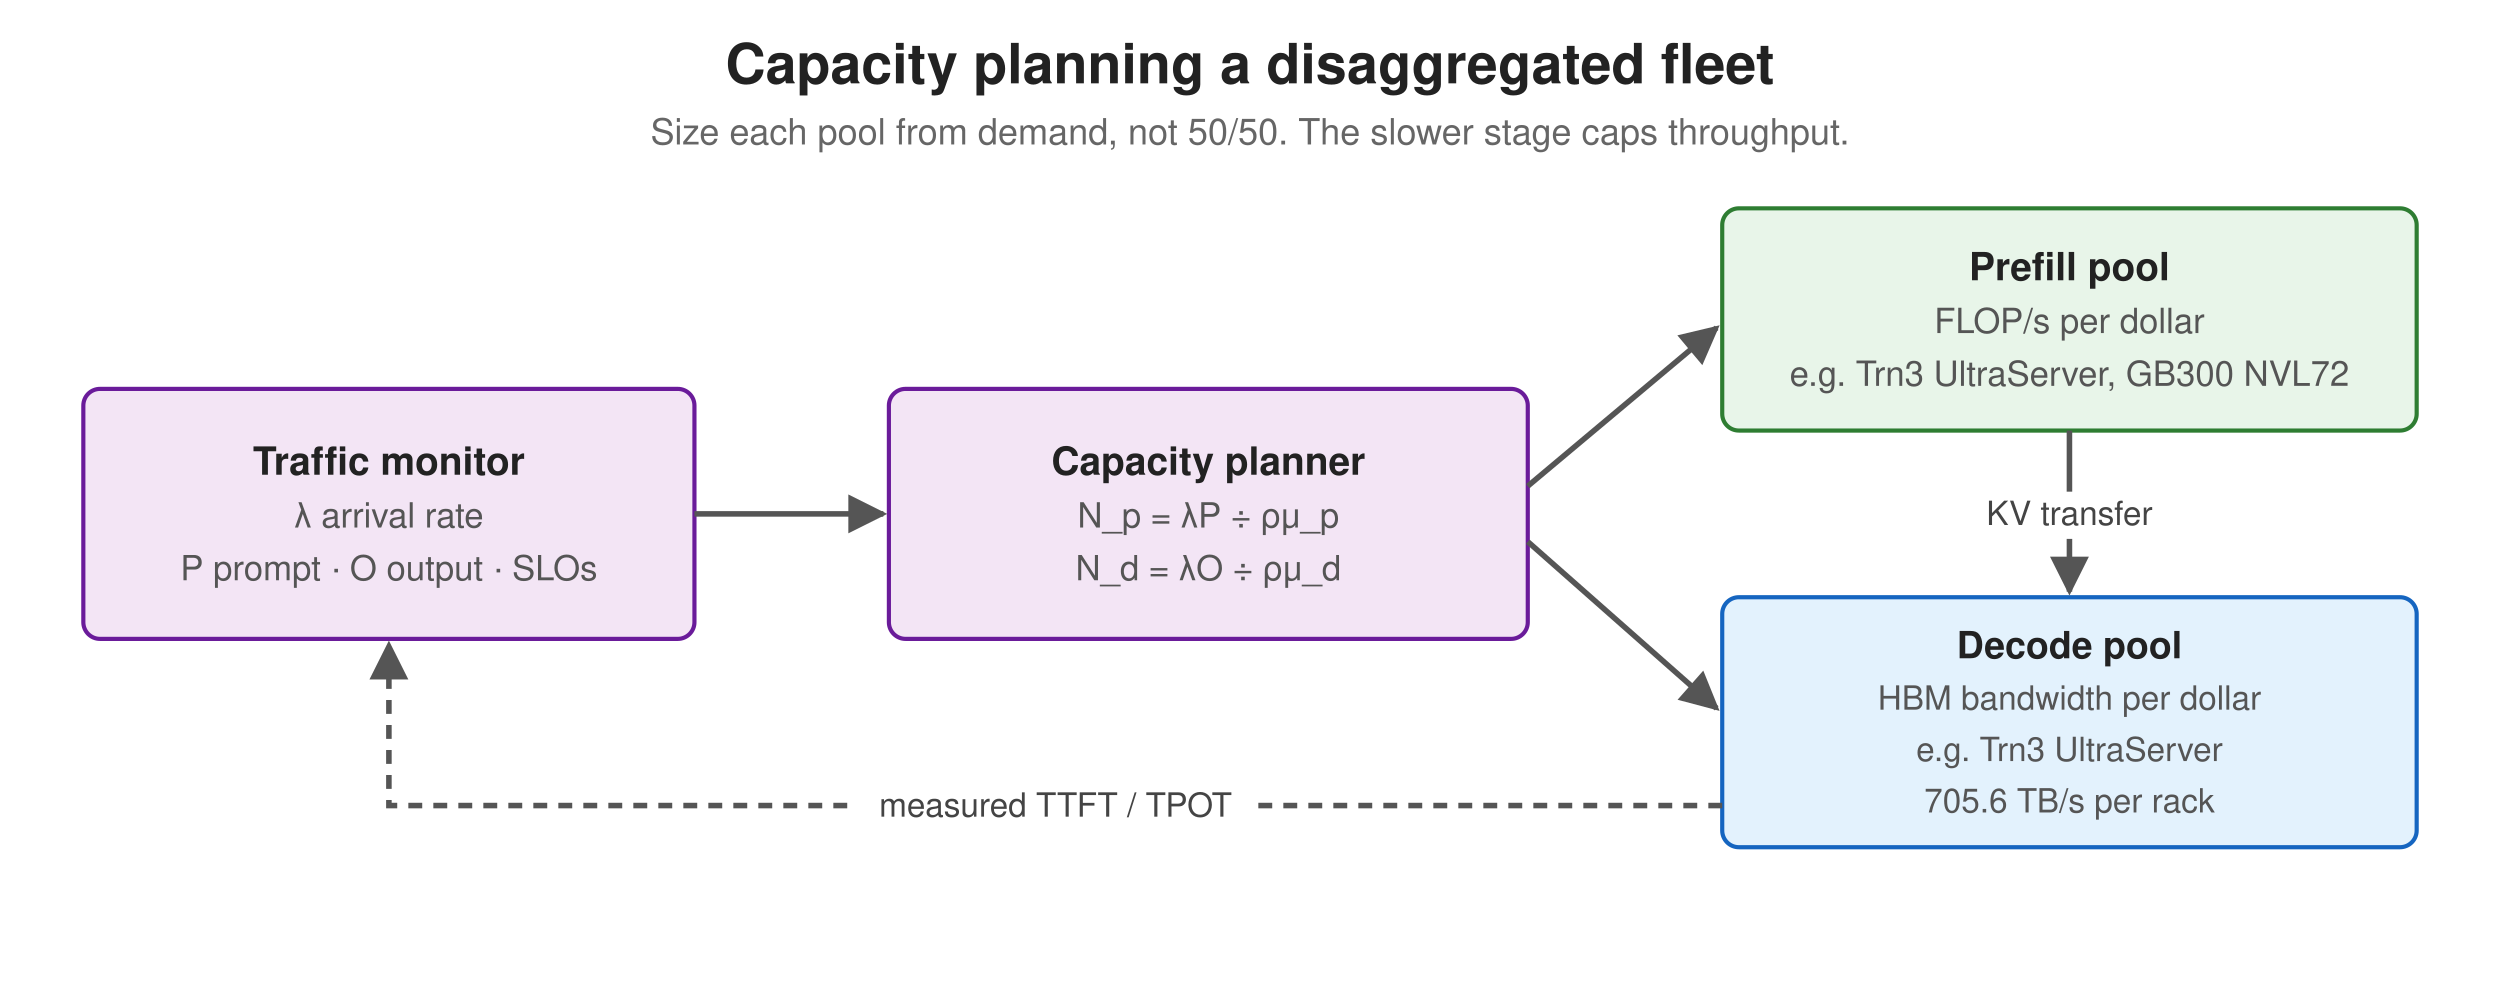
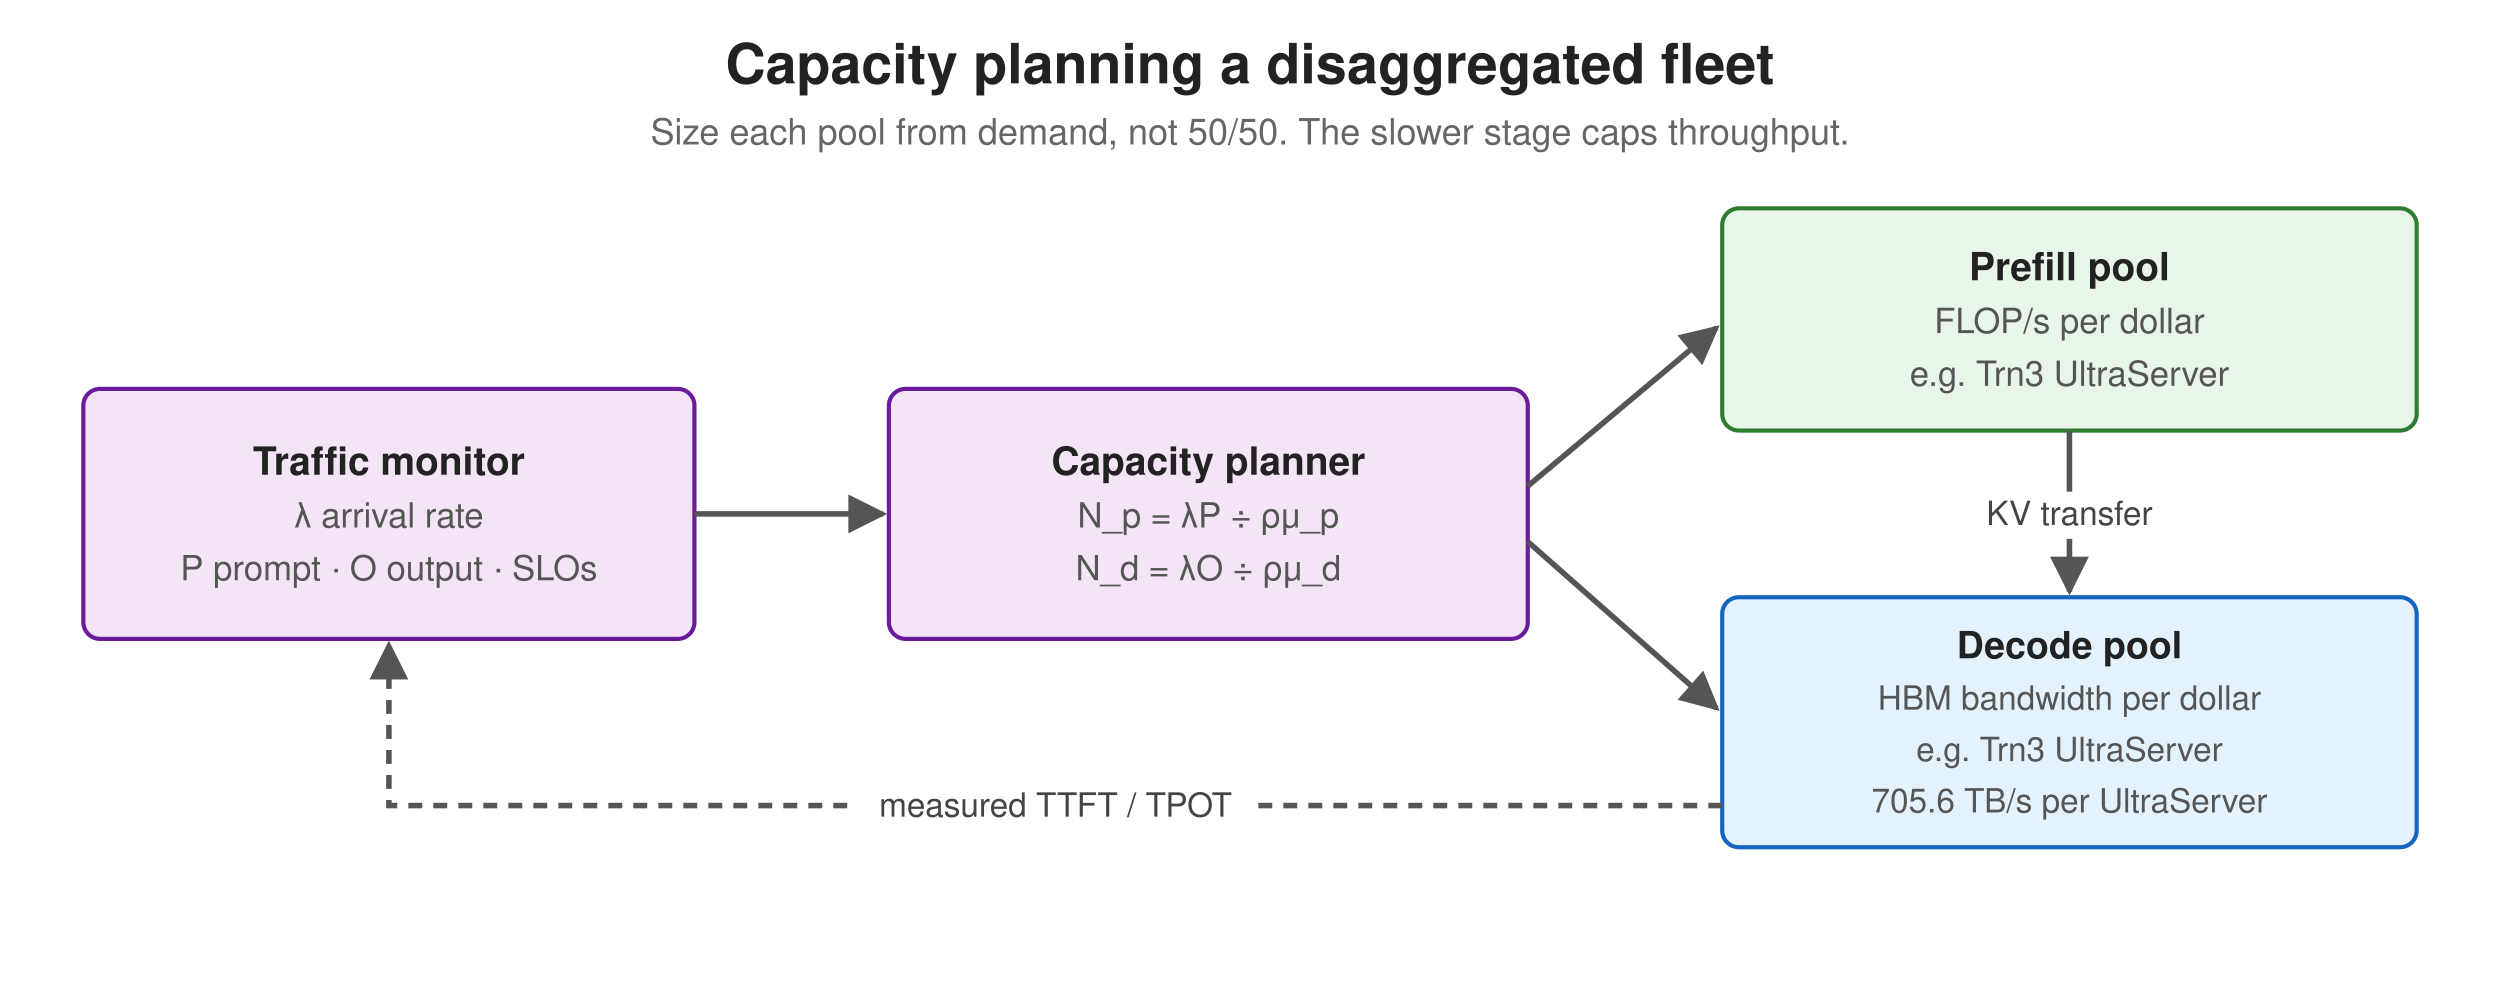
<svg xmlns="http://www.w3.org/2000/svg" viewBox="0 0 900 360" width="900" height="360" font-family="Helvetica, Arial, sans-serif">
  <defs>
    <marker id="a" viewBox="0 0 10 10" refX="9" refY="5" markerWidth="7" markerHeight="7" orient="auto">
      <path d="M0 0L10 5L0 10z" fill="#555" />
    </marker>
  </defs>
  <rect width="900" height="360" fill="#fff" />
  <text x="450.0" y="30" text-anchor="middle" font-size="20" font-weight="700" fill="#222">Capacity planning a disaggregated fleet</text>
  <text x="450.0" y="52" text-anchor="middle" font-size="13" fill="#666">Size each pool from demand, not 50/50. The slower stage caps throughput.</text>
  <rect x="30" y="140" width="220" height="90" rx="6" fill="#f3e5f5" stroke="#6a1b9a" stroke-width="1.5" />
  <text x="140.0" y="170.9" text-anchor="middle" font-size="14" font-weight="700" fill="#222">Traffic monitor</text>
  <text x="140.0" y="189.9" text-anchor="middle" font-size="12.5" fill="#555">λ arrival rate</text>
  <text x="140.0" y="208.9" text-anchor="middle" font-size="12.5" fill="#555">P prompt · O output · SLOs</text>
  <rect x="320" y="140" width="230" height="90" rx="6" fill="#f3e5f5" stroke="#6a1b9a" stroke-width="1.5" />
  <text x="435.0" y="170.9" text-anchor="middle" font-size="14" font-weight="700" fill="#222">Capacity planner</text>
  <text x="435.0" y="189.9" text-anchor="middle" font-size="12.5" fill="#555">N_p = λP ÷ ρμ_p</text>
  <text x="435.0" y="208.9" text-anchor="middle" font-size="12.5" fill="#555">N_d = λO ÷ ρμ_d</text>
  <rect x="620" y="75" width="250" height="80" rx="6" fill="#e8f5e9" stroke="#2e7d32" stroke-width="1.5" />
  <text x="745.0" y="100.9" text-anchor="middle" font-size="14" font-weight="700" fill="#222">Prefill pool</text>
  <text x="745.0" y="119.9" text-anchor="middle" font-size="12.5" fill="#555">FLOP/s per dollar</text>
-   <text x="745.0" y="138.9" text-anchor="middle" font-size="12.5" fill="#555">e.g. Trn3 UltraServer, GB300 NVL72</text>
+   <text x="745.0" y="138.9" text-anchor="middle" font-size="12.5" fill="#555">e.g. Trn3 UltraServer</text>
  <rect x="620" y="215" width="250" height="90" rx="6" fill="#e3f2fd" stroke="#1565c0" stroke-width="1.5" />
  <text x="745.0" y="236.975" text-anchor="middle" font-size="13.5" font-weight="700" fill="#222">Decode pool</text>
  <text x="745.0" y="255.475" text-anchor="middle" font-size="12.0" fill="#555">HBM bandwidth per dollar</text>
  <text x="745.0" y="273.975" text-anchor="middle" font-size="12.0" fill="#555">e.g. Trn3 UltraServer</text>
-   <text x="745.0" y="292.475" text-anchor="middle" font-size="12.0" fill="#555">705.6 TB/s per rack</text>
+   <text x="745.0" y="292.475" text-anchor="middle" font-size="12.0" fill="#555">705.6 TB/s per UltraServer</text>
  <path d="M 250 185 L 318 185" fill="none" stroke="#555" stroke-width="2" marker-end="url(#a)" />
  <path d="M 550 175 L 618 118" fill="none" stroke="#555" stroke-width="2" marker-end="url(#a)" />
  <path d="M 550 195 L 618 255" fill="none" stroke="#555" stroke-width="2" marker-end="url(#a)" />
  <path d="M 745 155 L 745 213" fill="none" stroke="#555" stroke-width="2" marker-end="url(#a)" />
  <rect x="703.6" y="177" width="82.8" height="17" fill="#fff" />
  <text x="745" y="189" text-anchor="middle" font-size="12" fill="#444">KV transfer</text>
  <path d="M 620 290 L 140 290 L 140 232" fill="none" stroke="#555" stroke-width="2" stroke-dasharray="5 4" marker-end="url(#a)" />
  <rect x="308.0" y="282" width="144.0" height="17" fill="#fff" />
  <text x="380" y="294" text-anchor="middle" font-size="12" fill="#444">measured TTFT / TPOT</text>
</svg>
